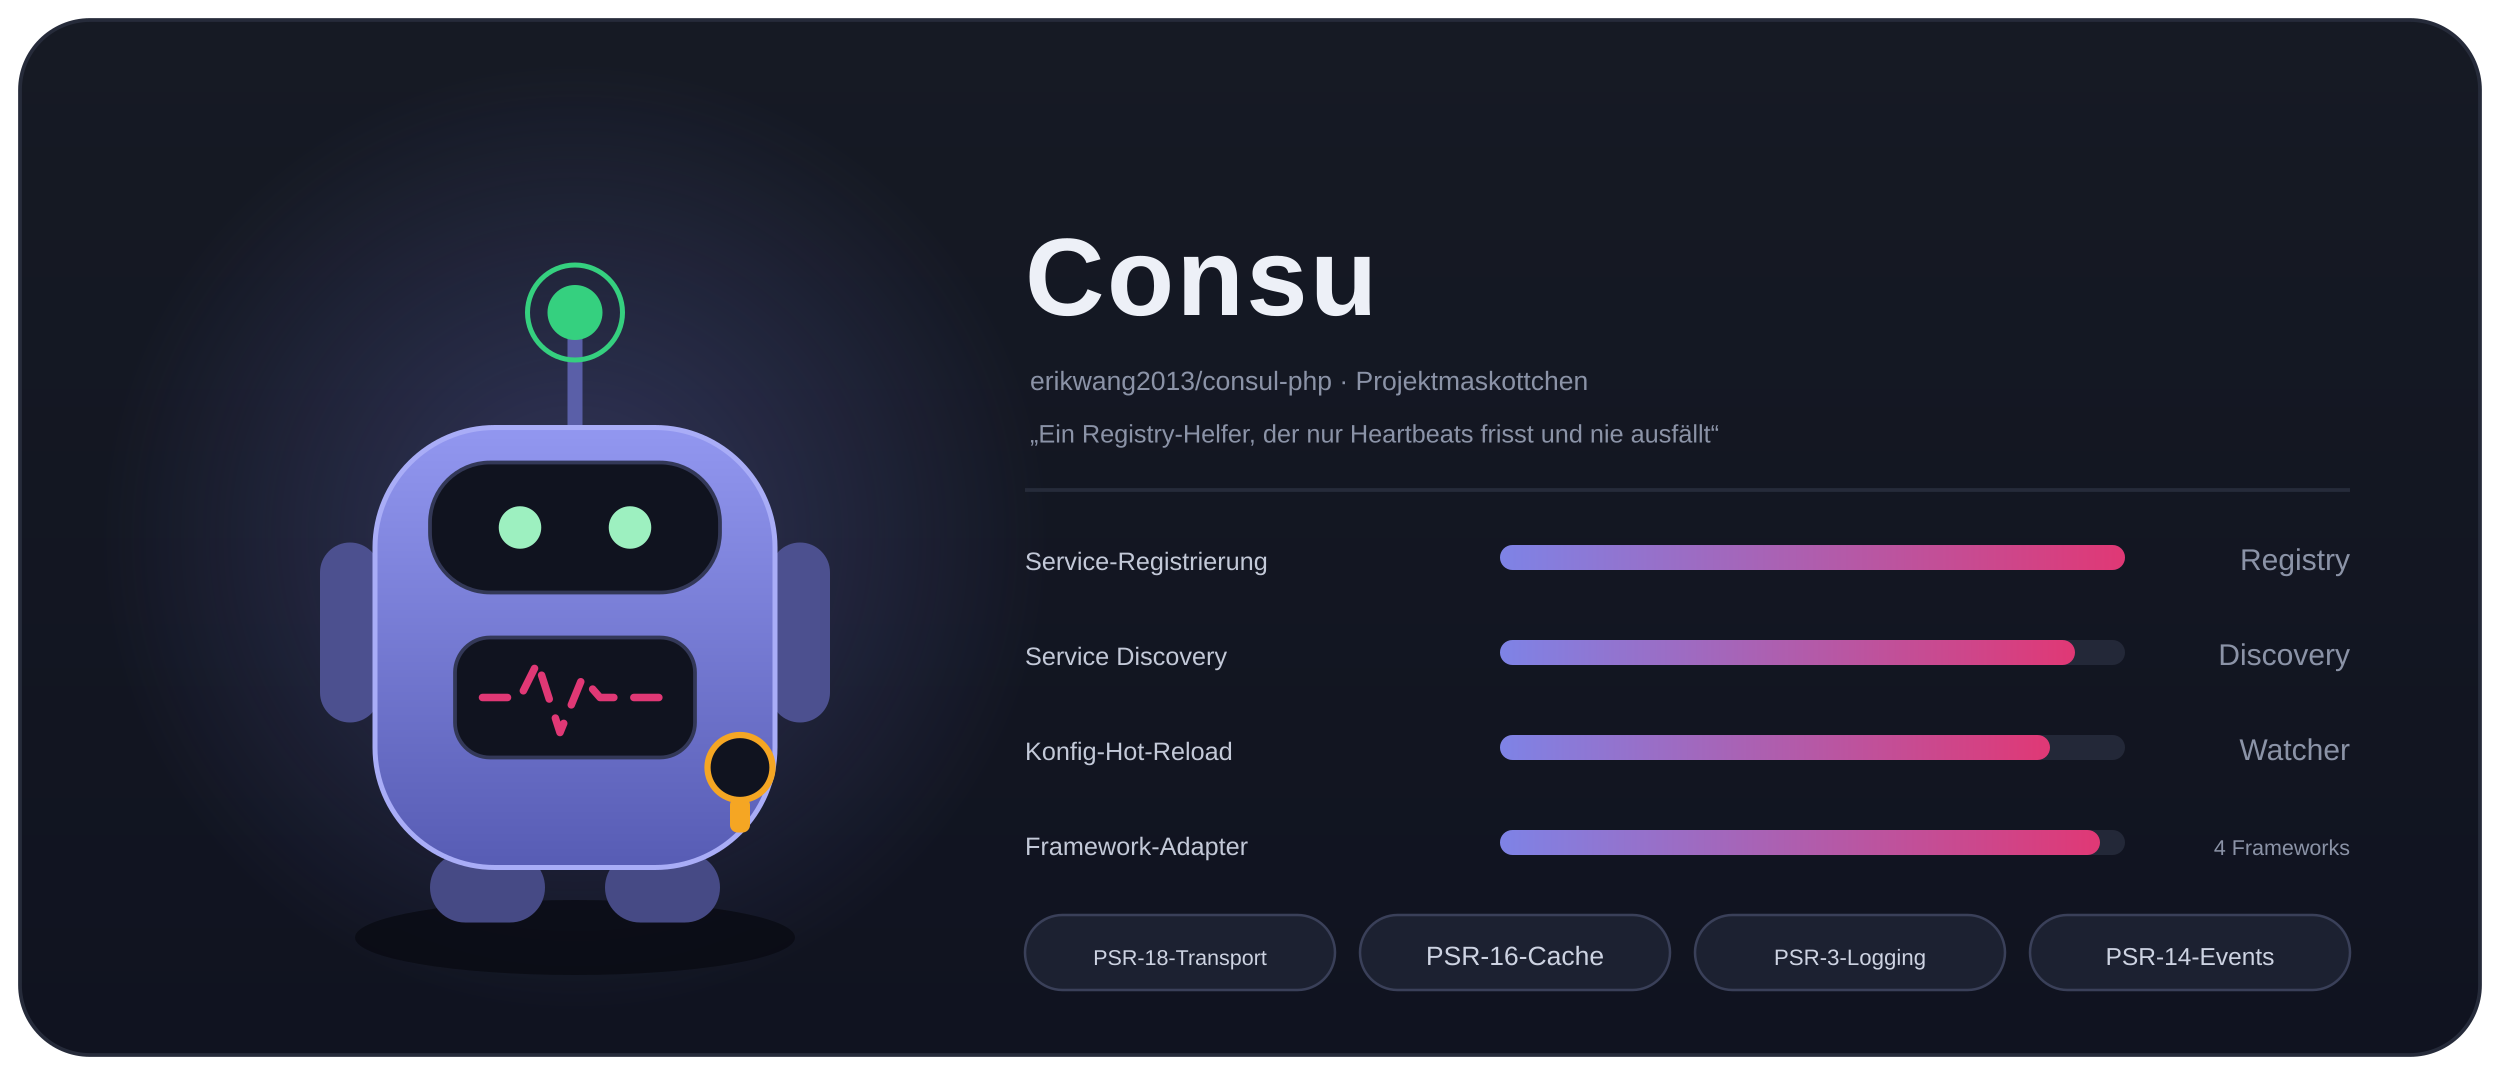
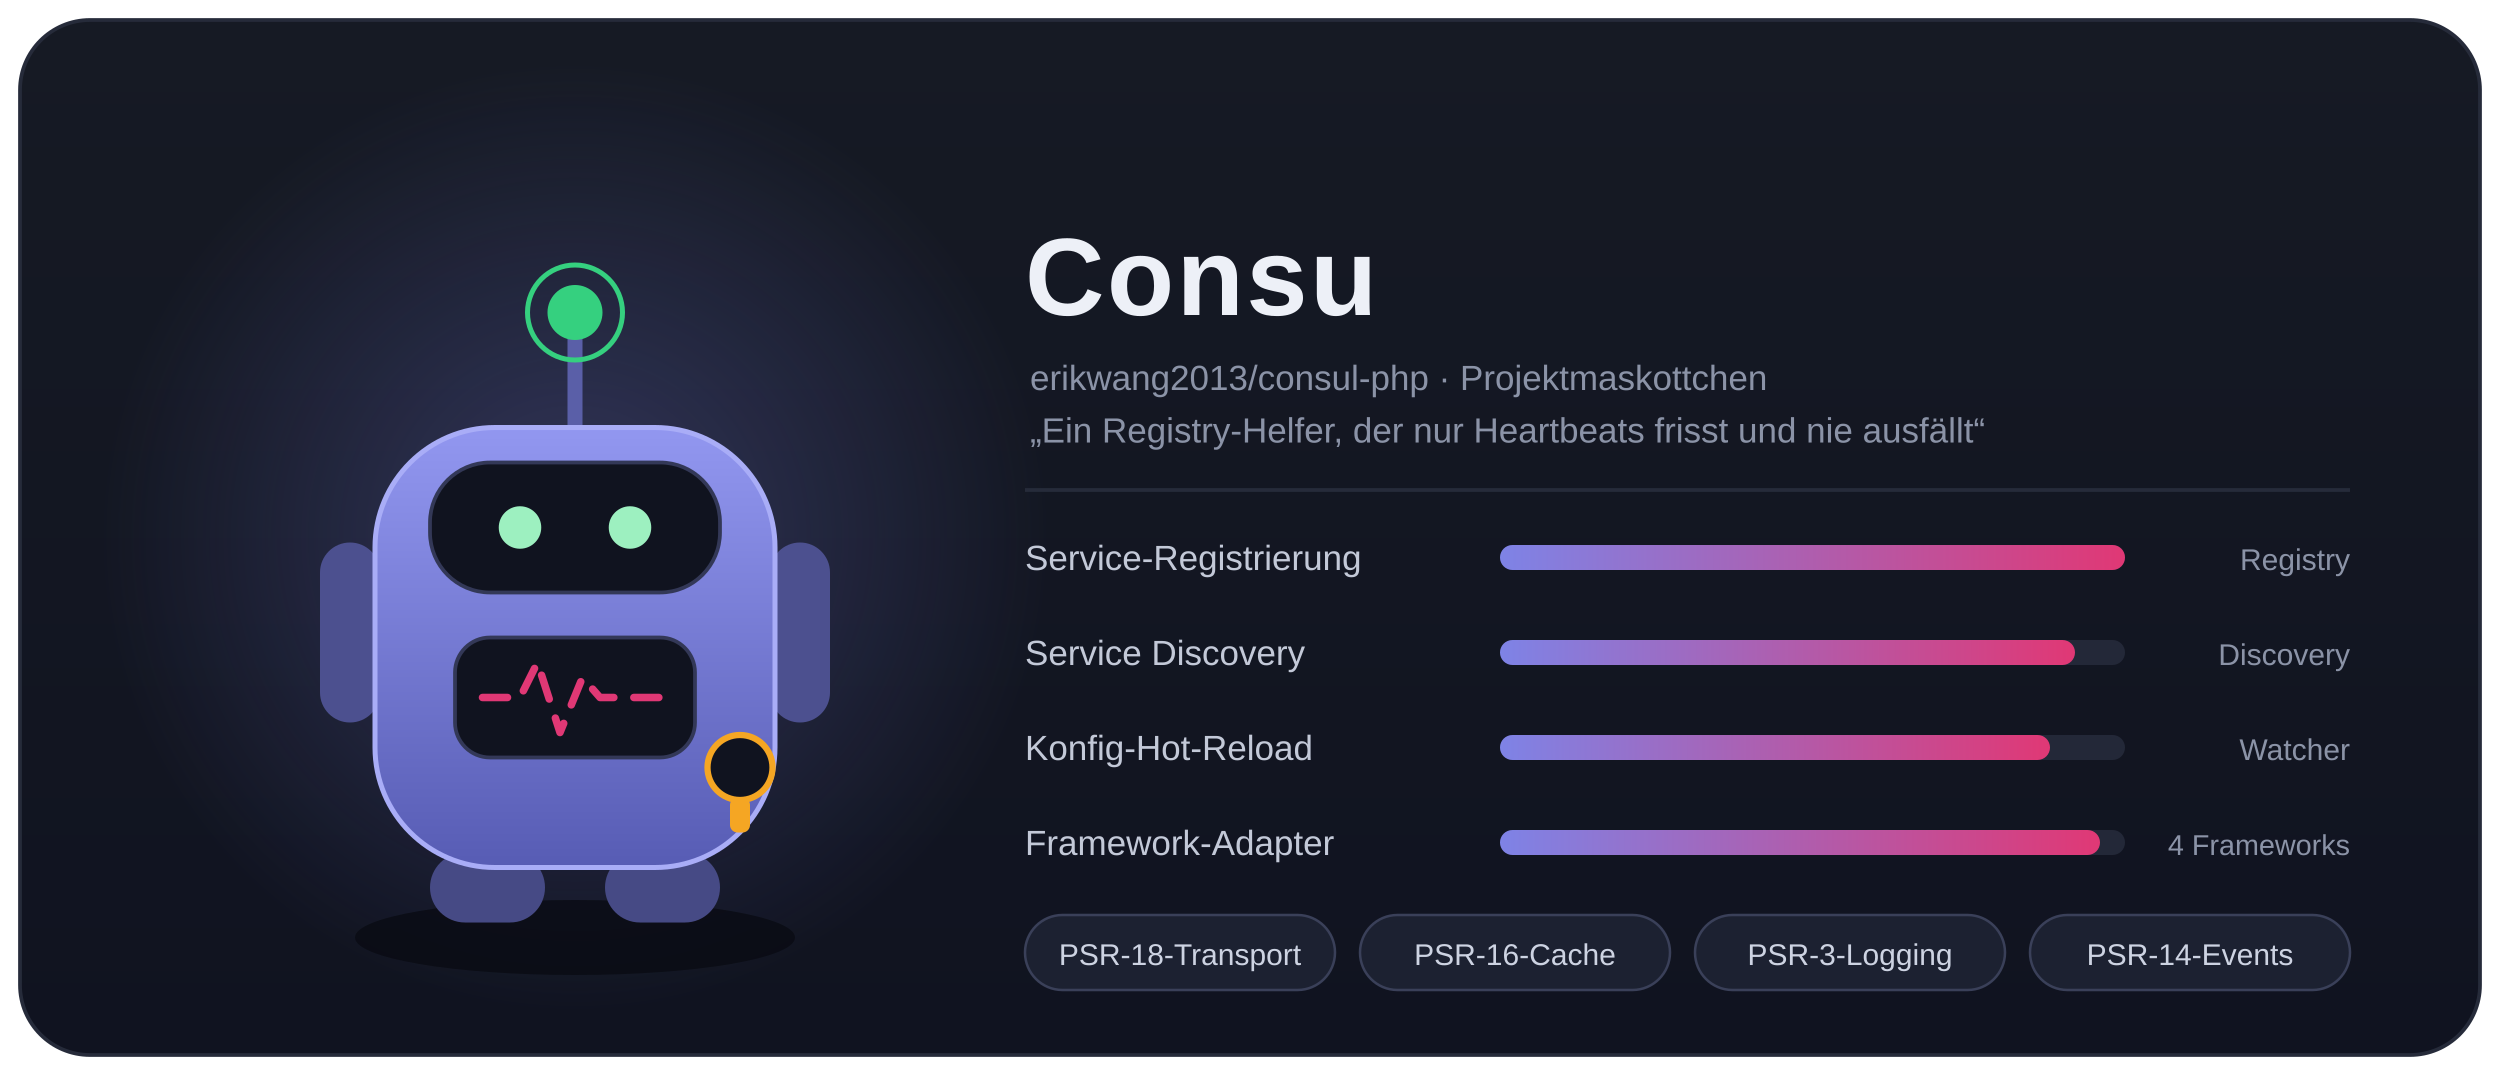
<svg xmlns="http://www.w3.org/2000/svg" width="1000" height="430" viewBox="0 0 1000 430" role="img" aria-label="consul-php Projektmaskottchen Consu">
  <style>
    .t { font-family: -apple-system, BlinkMacSystemFont, "Segoe UI", "Helvetica Neue", Arial, "DejaVu Sans", "Noto Sans SC", "PingFang SC", "Microsoft YaHei", sans-serif; }
    .name { font-size: 44px; font-weight: 700; fill: #EDF0F7; letter-spacing: 1px; }
    .sub { font-size: 14px; fill: #8B93A7; }
    .label { font-size: 14px; fill: #C3C9D8; }
    .val { font-size: 12px; fill: #8B93A7; }
    .chip { font-size: 12px; fill: #CDD3E2; }
  </style>
  <defs>
    <linearGradient id="panel" x1="0" y1="0" x2="0" y2="1">
      <stop offset="0" stop-color="#161A24" />
      <stop offset="1" stop-color="#101320" />
    </linearGradient>
    <linearGradient id="body" x1="0" y1="0" x2="0" y2="1">
      <stop offset="0" stop-color="#9297F0" />
      <stop offset="1" stop-color="#575CB4" />
    </linearGradient>
    <linearGradient id="bar" x1="0" y1="0" x2="1" y2="0">
      <stop offset="0" stop-color="#7E83E6" />
      <stop offset="1" stop-color="#E03875" />
    </linearGradient>
    <radialGradient id="glow" cx="0.5" cy="0.5" r="0.5">
      <stop offset="0" stop-color="#7A7FE0" stop-opacity="0.30" />
      <stop offset="1" stop-color="#7A7FE0" stop-opacity="0" />
    </radialGradient>
  </defs>
  <rect x="8" y="8" width="984" height="414" rx="28" fill="url(#panel)" stroke="#262B3A" stroke-width="1.5" />
  <circle cx="230" cy="215" r="190" fill="url(#glow)" />
  <g class="t" transform="translate(230,235)">
    <g>
      <animateTransform attributeName="transform" type="translate" values="0 0; 0 -8; 0 0" dur="4.4s" repeatCount="indefinite" />
      <ellipse cx="0" cy="140" rx="88" ry="15" fill="#080A11" opacity="0.75" />
      <line x1="0" y1="-62" x2="0" y2="-100" stroke="#5A5FA8" stroke-width="6" stroke-linecap="round" />
      <circle cx="0" cy="-110" r="19" fill="none" stroke="#35D07F" stroke-width="2">
        <animate attributeName="r" values="11;22;22" dur="2.6s" repeatCount="indefinite" />
        <animate attributeName="opacity" values="0.75;0;0" dur="2.6s" repeatCount="indefinite" />
      </circle>
      <circle cx="0" cy="-110" r="11" fill="#35D07F" />
      <rect x="-102" y="-18" width="24" height="72" rx="12" fill="#4C508F" />
      <rect x="78" y="-18" width="24" height="72" rx="12" fill="#4C508F" />
      <rect x="-58" y="106" width="46" height="28" rx="14" fill="#464A85" />
      <rect x="12" y="106" width="46" height="28" rx="14" fill="#464A85" />
      <rect x="-80" y="-64" width="160" height="176" rx="48" fill="url(#body)" stroke="#A9ADF7" stroke-width="2" />
      <rect x="-58" y="-50" width="116" height="52" rx="24" fill="#10131F" stroke="#333857" stroke-width="1.5" />
      <ellipse cx="-22" cy="-24" rx="8.5" ry="8.5" fill="#9DF0C0">
        <animate attributeName="ry" values="8.5;8.5;1;8.5;8.5" keyTimes="0;0.88;0.92;0.96;1" dur="5s" repeatCount="indefinite" />
      </ellipse>
      <ellipse cx="22" cy="-24" rx="8.5" ry="8.5" fill="#9DF0C0">
        <animate attributeName="ry" values="8.5;8.5;1;8.5;8.5" keyTimes="0;0.88;0.92;0.96;1" dur="5s" repeatCount="indefinite" />
      </ellipse>
      <rect x="-48" y="20" width="96" height="48" rx="14" fill="#10131F" stroke="#333857" stroke-width="1.5" />
      <path d="M-37 44 H-22 L-15 30 L-6 58 L3 36 L10 44 H37" fill="none" stroke="#E03875" stroke-width="3" stroke-linecap="round" stroke-linejoin="round" stroke-dasharray="10 8">
        <animate attributeName="stroke-dashoffset" from="0" to="-36" dur="1.6s" repeatCount="indefinite" />
      </path>
      <circle cx="66" cy="72" r="13" fill="#10131F" stroke="#F5A623" stroke-width="2.5" />
      <rect x="62" y="84" width="8" height="14" rx="3" fill="#F5A623" />
    </g>
  </g>
  <g class="t">
    <text class="name" x="410" y="126">Consu</text>
-     <text class="sub" x="412" y="156" style="font-size:10.6px">erikwang2013/consul-php · Projektmaskottchen</text>
-     <text class="sub" x="412" y="177" fill="#6E768A" style="font-size:10.1px">„Ein Registry-Helfer, der nur Heartbeats frisst und nie ausfällt“</text>
+     <text class="sub" x="412" y="156">erikwang2013/consul-php · Projektmaskottchen</text>
+     <text class="sub" x="412" y="177" fill="#6E768A">„Ein Registry-Helfer, der nur Heartbeats frisst und nie ausfällt“</text>
    <line x1="410" y1="196" x2="940" y2="196" stroke="#262B3A" stroke-width="1.5" />
-     <text class="label" x="410" y="228" style="font-size:10.1px">Service-Registrierung</text>
+     <text class="label" x="410" y="228">Service-Registrierung</text>
    <rect x="600" y="218" width="250" height="10" rx="5" fill="#232838" />
    <rect x="600" y="218" width="250" height="10" rx="5" fill="url(#bar)" />
    <text class="val" x="940" y="228" text-anchor="end">Registry</text>
-     <text class="label" x="410" y="266" style="font-size:10.1px">Service Discovery</text>
+     <text class="label" x="410" y="266">Service Discovery</text>
    <rect x="600" y="256" width="250" height="10" rx="5" fill="#232838" />
    <rect x="600" y="256" width="230" height="10" rx="5" fill="url(#bar)" />
    <text class="val" x="940" y="266" text-anchor="end">Discovery</text>
-     <text class="label" x="410" y="304" style="font-size:10.1px">Konfig-Hot-Reload</text>
+     <text class="label" x="410" y="304">Konfig-Hot-Reload</text>
    <rect x="600" y="294" width="250" height="10" rx="5" fill="#232838" />
    <rect x="600" y="294" width="220" height="10" rx="5" fill="url(#bar)" />
    <text class="val" x="940" y="304" text-anchor="end">Watcher</text>
-     <text class="label" x="410" y="342" style="font-size:10.1px">Framework-Adapter</text>
+     <text class="label" x="410" y="342">Framework-Adapter</text>
    <rect x="600" y="332" width="250" height="10" rx="5" fill="#232838" />
    <rect x="600" y="332" width="240" height="10" rx="5" fill="url(#bar)" />
-     <text class="val" x="940" y="342" text-anchor="end" style="font-size:8.6px">4 Frameworks</text>
+     <text class="val" x="940" y="342" text-anchor="end" style="font-size:11.5px">4 Frameworks</text>
    <rect x="410" y="366" width="124" height="30" rx="15" fill="#1C2131" stroke="#3A4059" />
-     <text class="chip" x="472" y="386" text-anchor="middle" style="font-size:8.6px">PSR-18-Transport</text>
+     <text class="chip" x="472" y="386" text-anchor="middle">PSR-18-Transport</text>
    <rect x="544" y="366" width="124" height="30" rx="15" fill="#1C2131" stroke="#3A4059" />
-     <text class="chip" x="606" y="386" text-anchor="middle" style="font-size:10.6px">PSR-16-Cache</text>
+     <text class="chip" x="606" y="386" text-anchor="middle">PSR-16-Cache</text>
    <rect x="678" y="366" width="124" height="30" rx="15" fill="#1C2131" stroke="#3A4059" />
-     <text class="chip" x="740" y="386" text-anchor="middle" style="font-size:8.9px">PSR-3-Logging</text>
+     <text class="chip" x="740" y="386" text-anchor="middle">PSR-3-Logging</text>
    <rect x="812" y="366" width="128" height="30" rx="15" fill="#1C2131" stroke="#3A4059" />
-     <text class="chip" x="876" y="386" text-anchor="middle" style="font-size:9.8px">PSR-14-Events</text>
+     <text class="chip" x="876" y="386" text-anchor="middle">PSR-14-Events</text>
  </g>
</svg>
